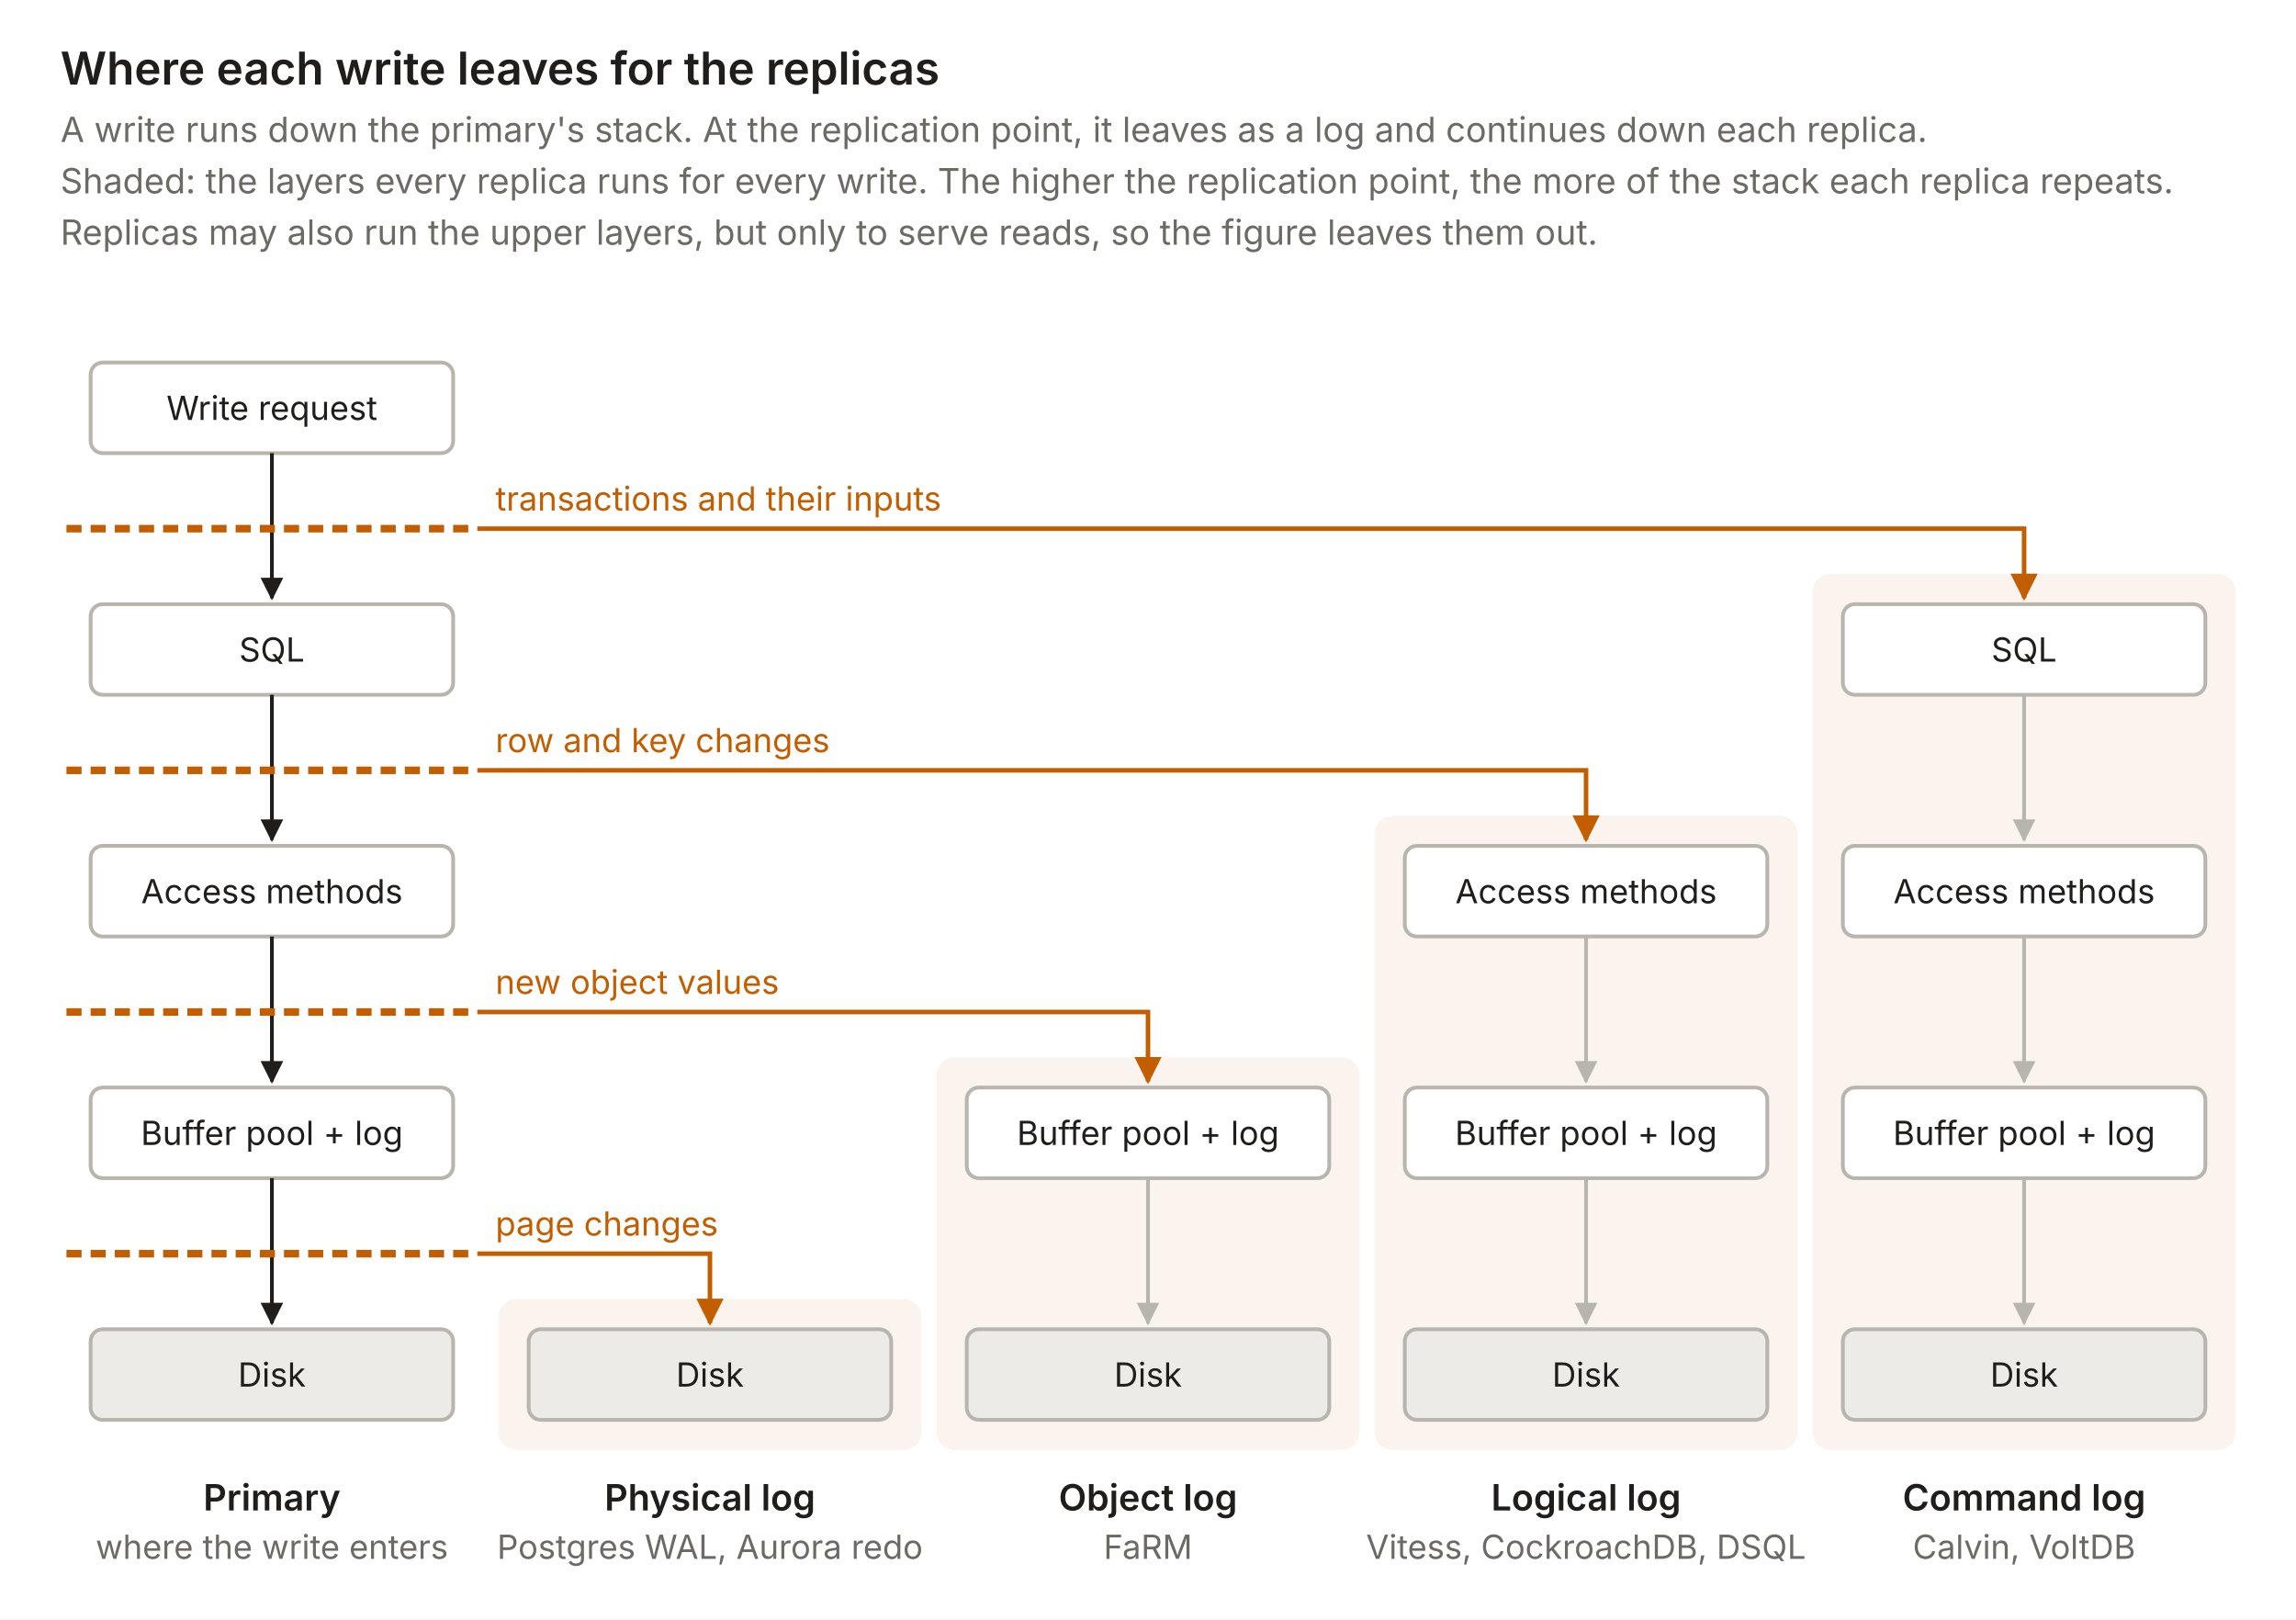
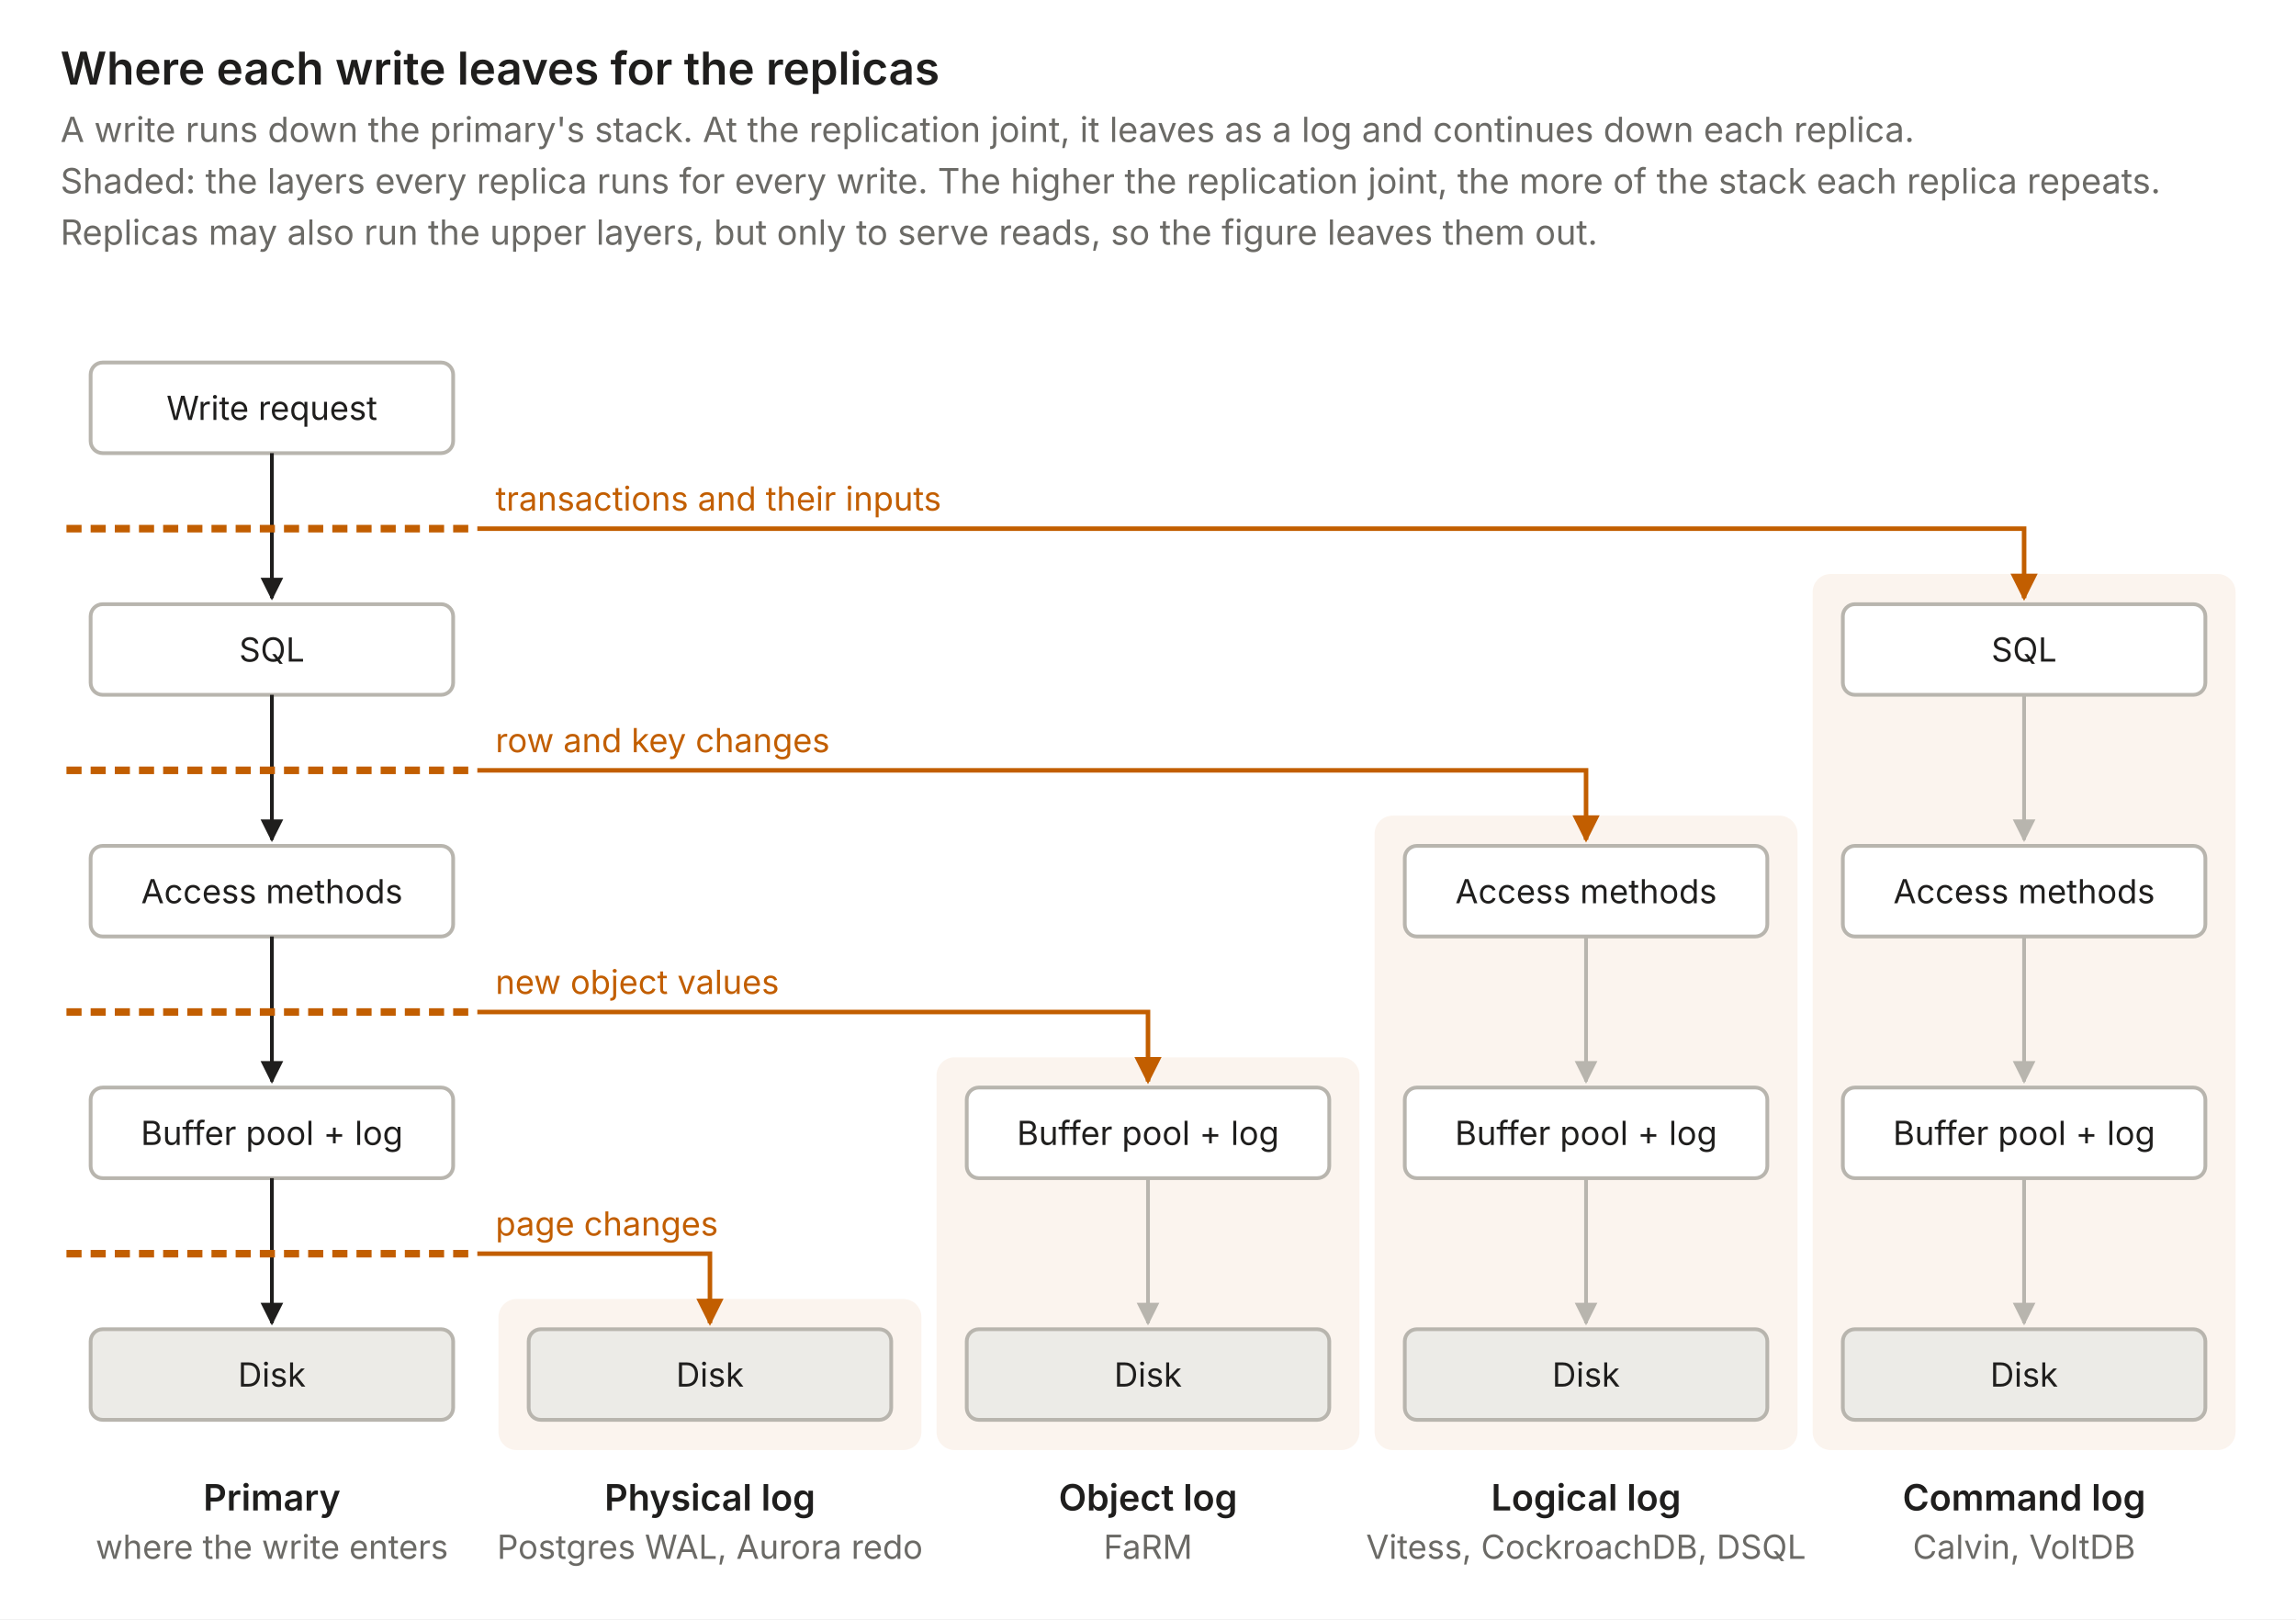
<svg xmlns="http://www.w3.org/2000/svg" width="760" height="536" font-family="Inter, 'Helvetica Neue', Arial, sans-serif" viewBox="0 0 760 536" role="img" aria-label="A write runs down the primary's stack: SQL, access methods, buffer pool and log, disk. Orange arrows show where it leaves for the replicas at four heights. A physical log leaves below the buffer pool and log, so each replica only writes its disk. An object log leaves below the access methods, so each replica updates its memory and disk. A logical log leaves below SQL, so each replica runs its access methods, buffer pool and log, and disk. A command log leaves above SQL, so each replica runs the whole stack." font-size="13">
  <rect width="100%" height="100%" fill="#ffffff" />
  <defs>
    <marker id="ar" viewBox="0 0 10 10" refX="9" refY="5" markerWidth="6" markerHeight="6" orient="auto-start-reverse">
      <path d="M0 0L10 5L0 10z" fill="#b8b5ae" />
    </marker>
    <marker id="ar-ink" viewBox="0 0 10 10" refX="9" refY="5" markerWidth="6" markerHeight="6" orient="auto-start-reverse">
      <path d="M0 0L10 5L0 10z" fill="#1f1e1d" />
    </marker>
    <marker id="ar-or" viewBox="0 0 10 10" refX="9" refY="5" markerWidth="6" markerHeight="6" orient="auto-start-reverse">
      <path d="M0 0L10 5L0 10z" fill="#c25e00" />
    </marker>
  </defs>
  <text x="20" y="28" text-anchor="start" font-size="15" font-weight="600" fill="#1f1e1d">Where each write leaves for the replicas</text>
-   <text x="20" y="47" text-anchor="start" font-size="11.5" font-weight="400" fill="#6b6a66">A write runs down the primary's stack. At the replication point, it leaves as a log and continues down each replica.</text>
-   <text x="20" y="64" text-anchor="start" font-size="11.5" font-weight="400" fill="#6b6a66">Shaded: the layers every replica runs for every write. The higher the replication point, the more of the stack each replica repeats.</text>
+   <text x="20" y="47" text-anchor="start" font-size="11.5" font-weight="400" fill="#6b6a66">A write runs down the primary's stack. At the replication joint, it leaves as a log and continues down each replica.</text>
+   <text x="20" y="64" text-anchor="start" font-size="11.5" font-weight="400" fill="#6b6a66">Shaded: the layers every replica runs for every write. The higher the replication joint, the more of the stack each replica repeats.</text>
  <text x="20" y="81" text-anchor="start" font-size="11.5" font-weight="400" fill="#6b6a66">Replicas may also run the upper layers, but only to serve reads, so the figure leaves them out.</text>
  <rect x="30" y="120" width="120" height="30" rx="4" fill="#ffffff" stroke="#b8b5ae" stroke-width="1.25" />
  <text x="90.0" y="139" text-anchor="middle" font-size="11" font-weight="400" fill="#1f1e1d">Write request</text>
  <rect x="30" y="200" width="120" height="30" rx="4" fill="#ffffff" stroke="#b8b5ae" stroke-width="1.25" />
  <text x="90.0" y="219" text-anchor="middle" font-size="11" font-weight="400" fill="#1f1e1d">SQL</text>
  <line x1="90.0" y1="150" x2="90.0" y2="198" stroke="#1f1e1d" stroke-width="1.25" marker-end="url(#ar-ink)" />
  <rect x="30" y="280" width="120" height="30" rx="4" fill="#ffffff" stroke="#b8b5ae" stroke-width="1.25" />
  <text x="90.0" y="299" text-anchor="middle" font-size="11" font-weight="400" fill="#1f1e1d">Access methods</text>
  <line x1="90.0" y1="230" x2="90.0" y2="278" stroke="#1f1e1d" stroke-width="1.25" marker-end="url(#ar-ink)" />
  <rect x="30" y="360" width="120" height="30" rx="4" fill="#ffffff" stroke="#b8b5ae" stroke-width="1.25" />
  <text x="90.0" y="379" text-anchor="middle" font-size="11" font-weight="400" fill="#1f1e1d">Buffer pool + log</text>
  <line x1="90.0" y1="310" x2="90.0" y2="358" stroke="#1f1e1d" stroke-width="1.25" marker-end="url(#ar-ink)" />
  <rect x="30" y="440" width="120" height="30" rx="4" fill="#ecebe7" stroke="#b8b5ae" stroke-width="1.25" />
  <text x="90.0" y="459" text-anchor="middle" font-size="11" font-weight="400" fill="#1f1e1d">Disk</text>
  <line x1="90.0" y1="390" x2="90.0" y2="438" stroke="#1f1e1d" stroke-width="1.25" marker-end="url(#ar-ink)" />
  <text x="90.0" y="500" text-anchor="middle" font-size="12" font-weight="600" fill="#1f1e1d">Primary</text>
  <text x="90.0" y="516" text-anchor="middle" font-size="11" font-weight="400" fill="#6b6a66">where the write enters</text>
  <rect x="165" y="430" width="140" height="50" rx="6" fill="#c25e00" fill-opacity="0.07" />
  <rect x="175" y="440" width="120" height="30" rx="4" fill="#ecebe7" stroke="#b8b5ae" stroke-width="1.25" />
  <text x="235.0" y="459" text-anchor="middle" font-size="11" font-weight="400" fill="#1f1e1d">Disk</text>
  <line x1="22" y1="415" x2="158" y2="415" stroke="#c25e00" stroke-width="2.5" stroke-dasharray="5 3" />
  <path d="M158 415H235.0V438" fill="none" stroke="#c25e00" stroke-width="1.5" marker-end="url(#ar-or)" />
  <text x="164" y="409" text-anchor="start" font-size="11" font-weight="400" fill="#c25e00">page changes</text>
  <text x="235.0" y="500" text-anchor="middle" font-size="12" font-weight="600" fill="#1f1e1d">Physical log</text>
  <text x="235.0" y="516" text-anchor="middle" font-size="11" font-weight="400" fill="#6b6a66">Postgres WAL, Aurora redo</text>
  <rect x="310" y="350" width="140" height="130" rx="6" fill="#c25e00" fill-opacity="0.07" />
  <rect x="320" y="360" width="120" height="30" rx="4" fill="#ffffff" stroke="#b8b5ae" stroke-width="1.25" />
  <text x="380.0" y="379" text-anchor="middle" font-size="11" font-weight="400" fill="#1f1e1d">Buffer pool + log</text>
  <rect x="320" y="440" width="120" height="30" rx="4" fill="#ecebe7" stroke="#b8b5ae" stroke-width="1.25" />
  <text x="380.0" y="459" text-anchor="middle" font-size="11" font-weight="400" fill="#1f1e1d">Disk</text>
  <line x1="380.0" y1="390" x2="380.0" y2="438" stroke="#b8b5ae" stroke-width="1.25" marker-end="url(#ar)" />
  <line x1="22" y1="335" x2="158" y2="335" stroke="#c25e00" stroke-width="2.5" stroke-dasharray="5 3" />
  <path d="M158 335H380.0V358" fill="none" stroke="#c25e00" stroke-width="1.5" marker-end="url(#ar-or)" />
  <text x="164" y="329" text-anchor="start" font-size="11" font-weight="400" fill="#c25e00">new object values</text>
  <text x="380.0" y="500" text-anchor="middle" font-size="12" font-weight="600" fill="#1f1e1d">Object log</text>
  <text x="380.0" y="516" text-anchor="middle" font-size="11" font-weight="400" fill="#6b6a66">FaRM</text>
  <rect x="455" y="270" width="140" height="210" rx="6" fill="#c25e00" fill-opacity="0.07" />
  <rect x="465" y="280" width="120" height="30" rx="4" fill="#ffffff" stroke="#b8b5ae" stroke-width="1.25" />
  <text x="525.0" y="299" text-anchor="middle" font-size="11" font-weight="400" fill="#1f1e1d">Access methods</text>
  <rect x="465" y="360" width="120" height="30" rx="4" fill="#ffffff" stroke="#b8b5ae" stroke-width="1.25" />
  <text x="525.0" y="379" text-anchor="middle" font-size="11" font-weight="400" fill="#1f1e1d">Buffer pool + log</text>
  <line x1="525.0" y1="310" x2="525.0" y2="358" stroke="#b8b5ae" stroke-width="1.25" marker-end="url(#ar)" />
  <rect x="465" y="440" width="120" height="30" rx="4" fill="#ecebe7" stroke="#b8b5ae" stroke-width="1.25" />
  <text x="525.0" y="459" text-anchor="middle" font-size="11" font-weight="400" fill="#1f1e1d">Disk</text>
  <line x1="525.0" y1="390" x2="525.0" y2="438" stroke="#b8b5ae" stroke-width="1.25" marker-end="url(#ar)" />
  <line x1="22" y1="255" x2="158" y2="255" stroke="#c25e00" stroke-width="2.5" stroke-dasharray="5 3" />
  <path d="M158 255H525.0V278" fill="none" stroke="#c25e00" stroke-width="1.5" marker-end="url(#ar-or)" />
  <text x="164" y="249" text-anchor="start" font-size="11" font-weight="400" fill="#c25e00">row and key changes</text>
  <text x="525.0" y="500" text-anchor="middle" font-size="12" font-weight="600" fill="#1f1e1d">Logical log</text>
  <text x="525.0" y="516" text-anchor="middle" font-size="11" font-weight="400" fill="#6b6a66">Vitess, CockroachDB, DSQL</text>
  <rect x="600" y="190" width="140" height="290" rx="6" fill="#c25e00" fill-opacity="0.07" />
  <rect x="610" y="200" width="120" height="30" rx="4" fill="#ffffff" stroke="#b8b5ae" stroke-width="1.25" />
  <text x="670.0" y="219" text-anchor="middle" font-size="11" font-weight="400" fill="#1f1e1d">SQL</text>
  <rect x="610" y="280" width="120" height="30" rx="4" fill="#ffffff" stroke="#b8b5ae" stroke-width="1.25" />
  <text x="670.0" y="299" text-anchor="middle" font-size="11" font-weight="400" fill="#1f1e1d">Access methods</text>
  <line x1="670.0" y1="230" x2="670.0" y2="278" stroke="#b8b5ae" stroke-width="1.25" marker-end="url(#ar)" />
  <rect x="610" y="360" width="120" height="30" rx="4" fill="#ffffff" stroke="#b8b5ae" stroke-width="1.25" />
  <text x="670.0" y="379" text-anchor="middle" font-size="11" font-weight="400" fill="#1f1e1d">Buffer pool + log</text>
  <line x1="670.0" y1="310" x2="670.0" y2="358" stroke="#b8b5ae" stroke-width="1.25" marker-end="url(#ar)" />
  <rect x="610" y="440" width="120" height="30" rx="4" fill="#ecebe7" stroke="#b8b5ae" stroke-width="1.25" />
  <text x="670.0" y="459" text-anchor="middle" font-size="11" font-weight="400" fill="#1f1e1d">Disk</text>
  <line x1="670.0" y1="390" x2="670.0" y2="438" stroke="#b8b5ae" stroke-width="1.25" marker-end="url(#ar)" />
  <line x1="22" y1="175" x2="158" y2="175" stroke="#c25e00" stroke-width="2.5" stroke-dasharray="5 3" />
  <path d="M158 175H670.0V198" fill="none" stroke="#c25e00" stroke-width="1.5" marker-end="url(#ar-or)" />
  <text x="164" y="169" text-anchor="start" font-size="11" font-weight="400" fill="#c25e00">transactions and their inputs</text>
  <text x="670.0" y="500" text-anchor="middle" font-size="12" font-weight="600" fill="#1f1e1d">Command log</text>
  <text x="670.0" y="516" text-anchor="middle" font-size="11" font-weight="400" fill="#6b6a66">Calvin, VoltDB</text>
</svg>
